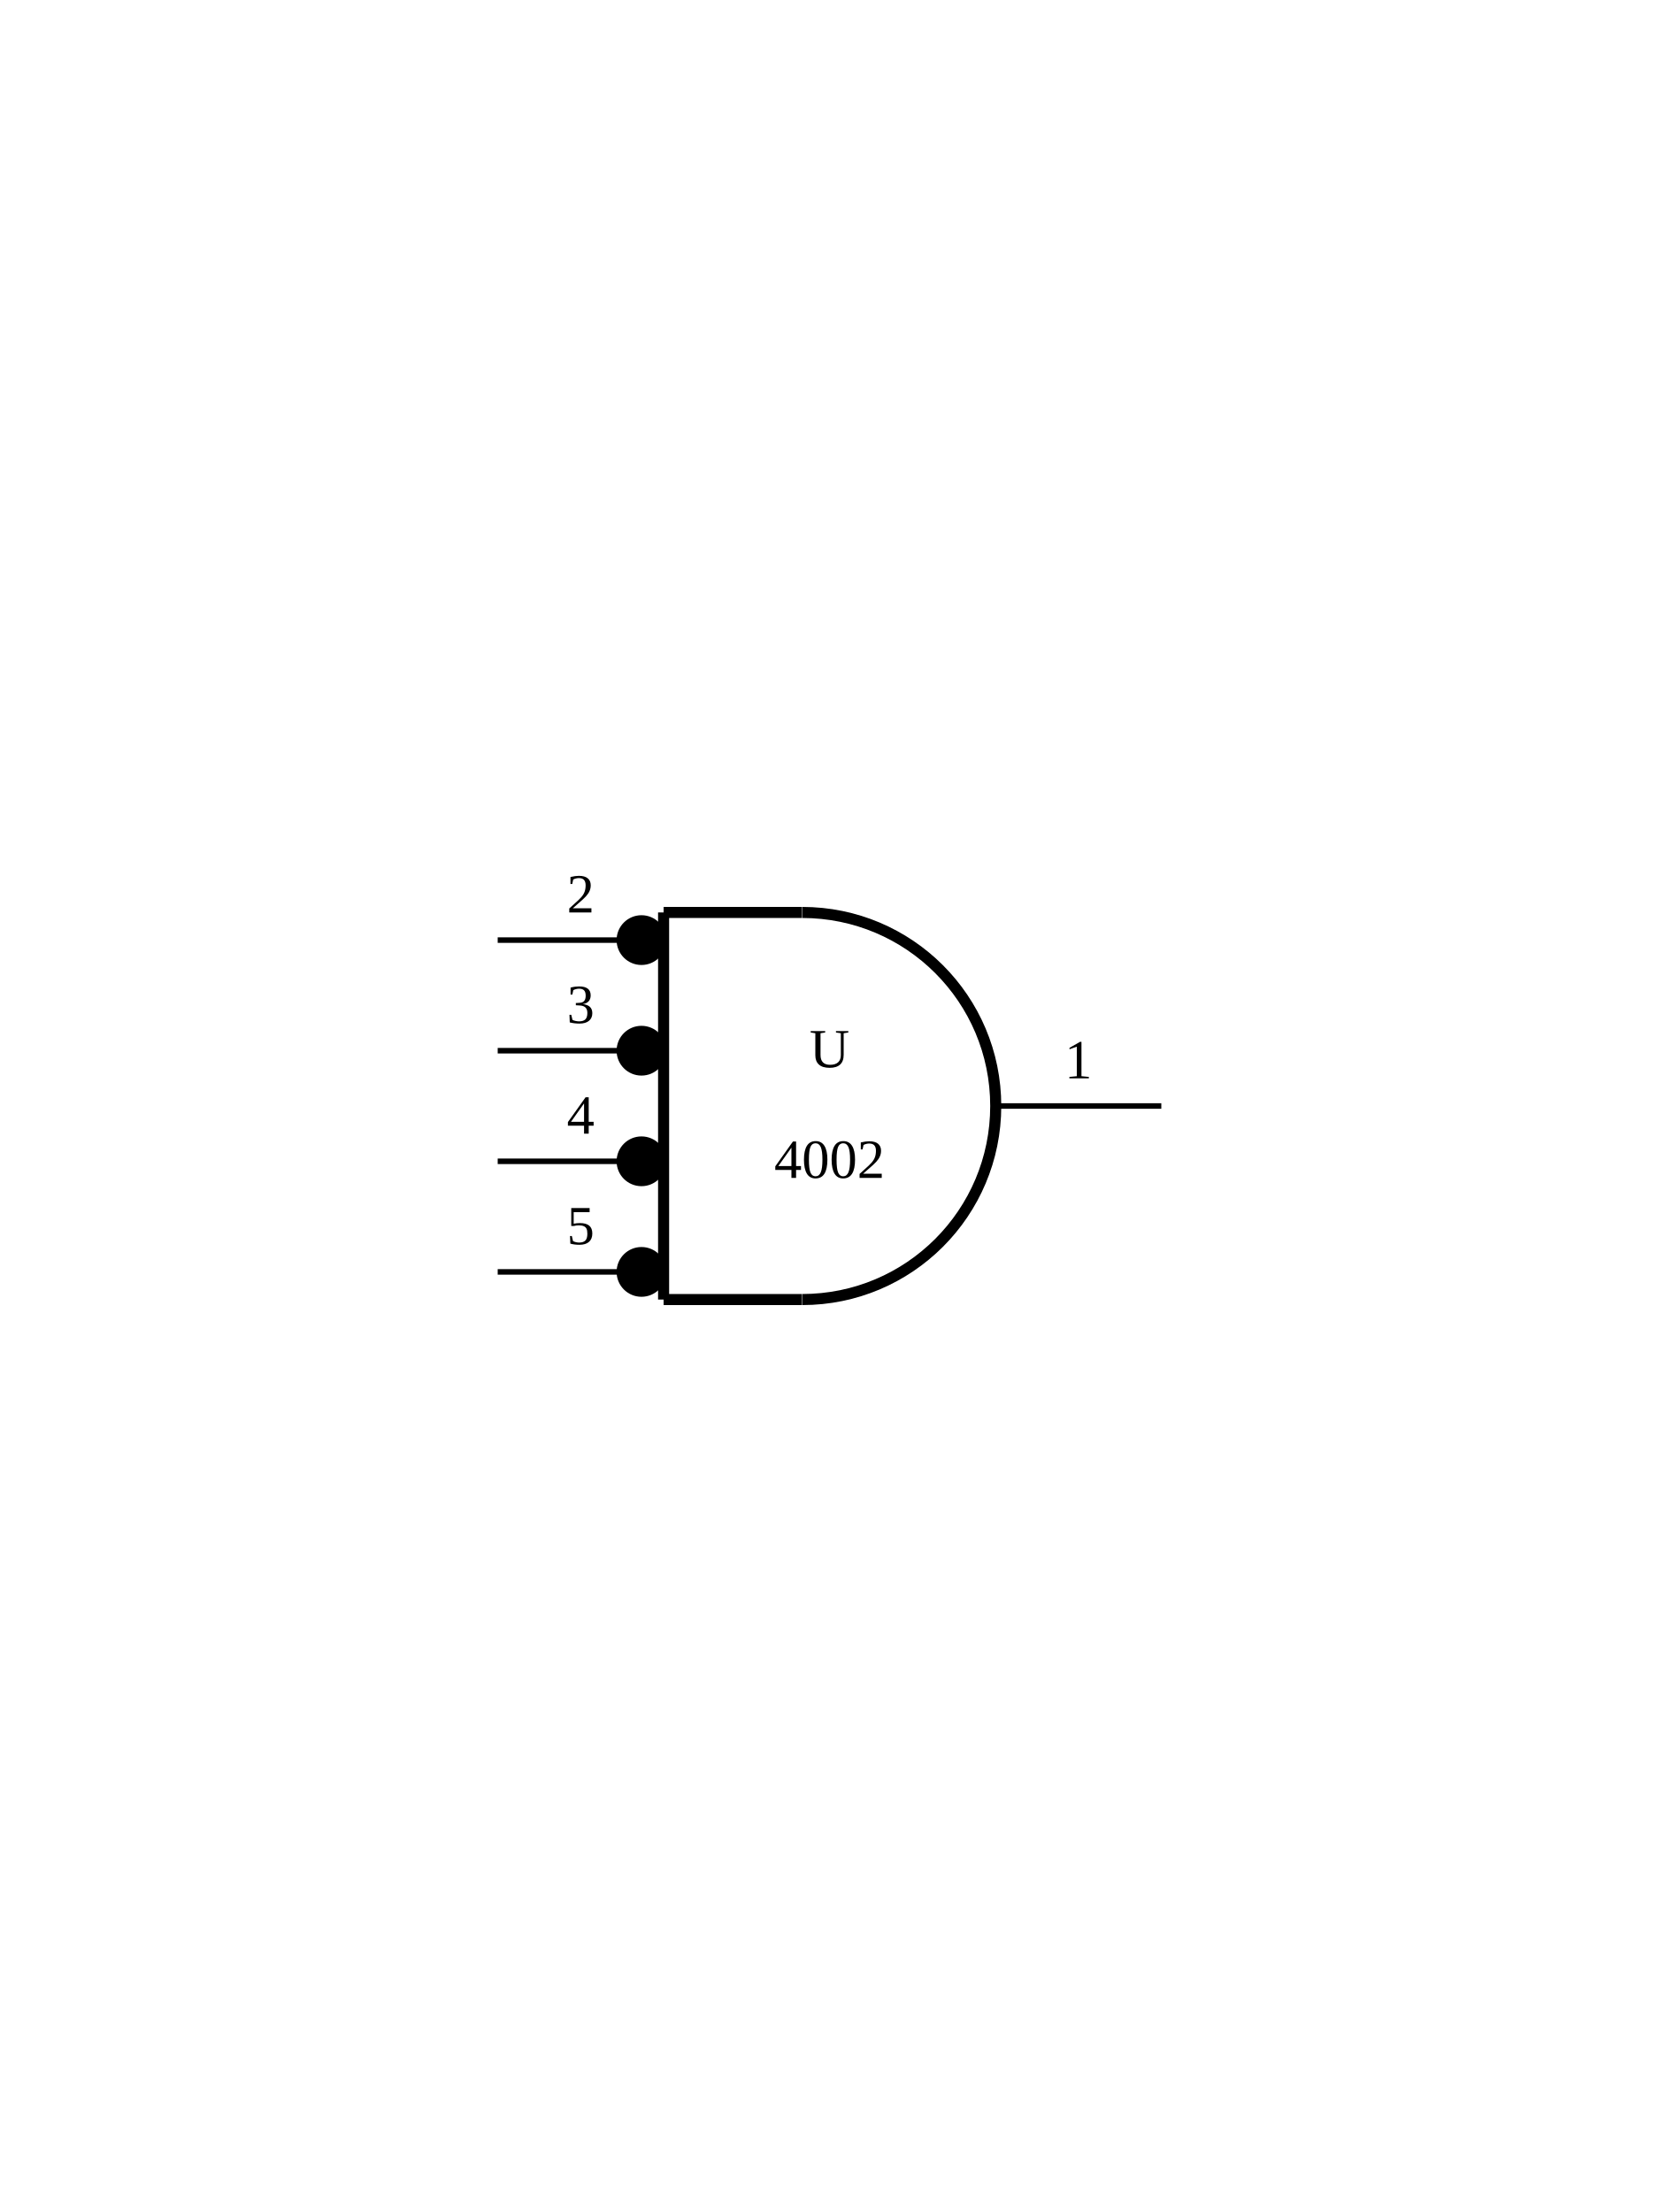
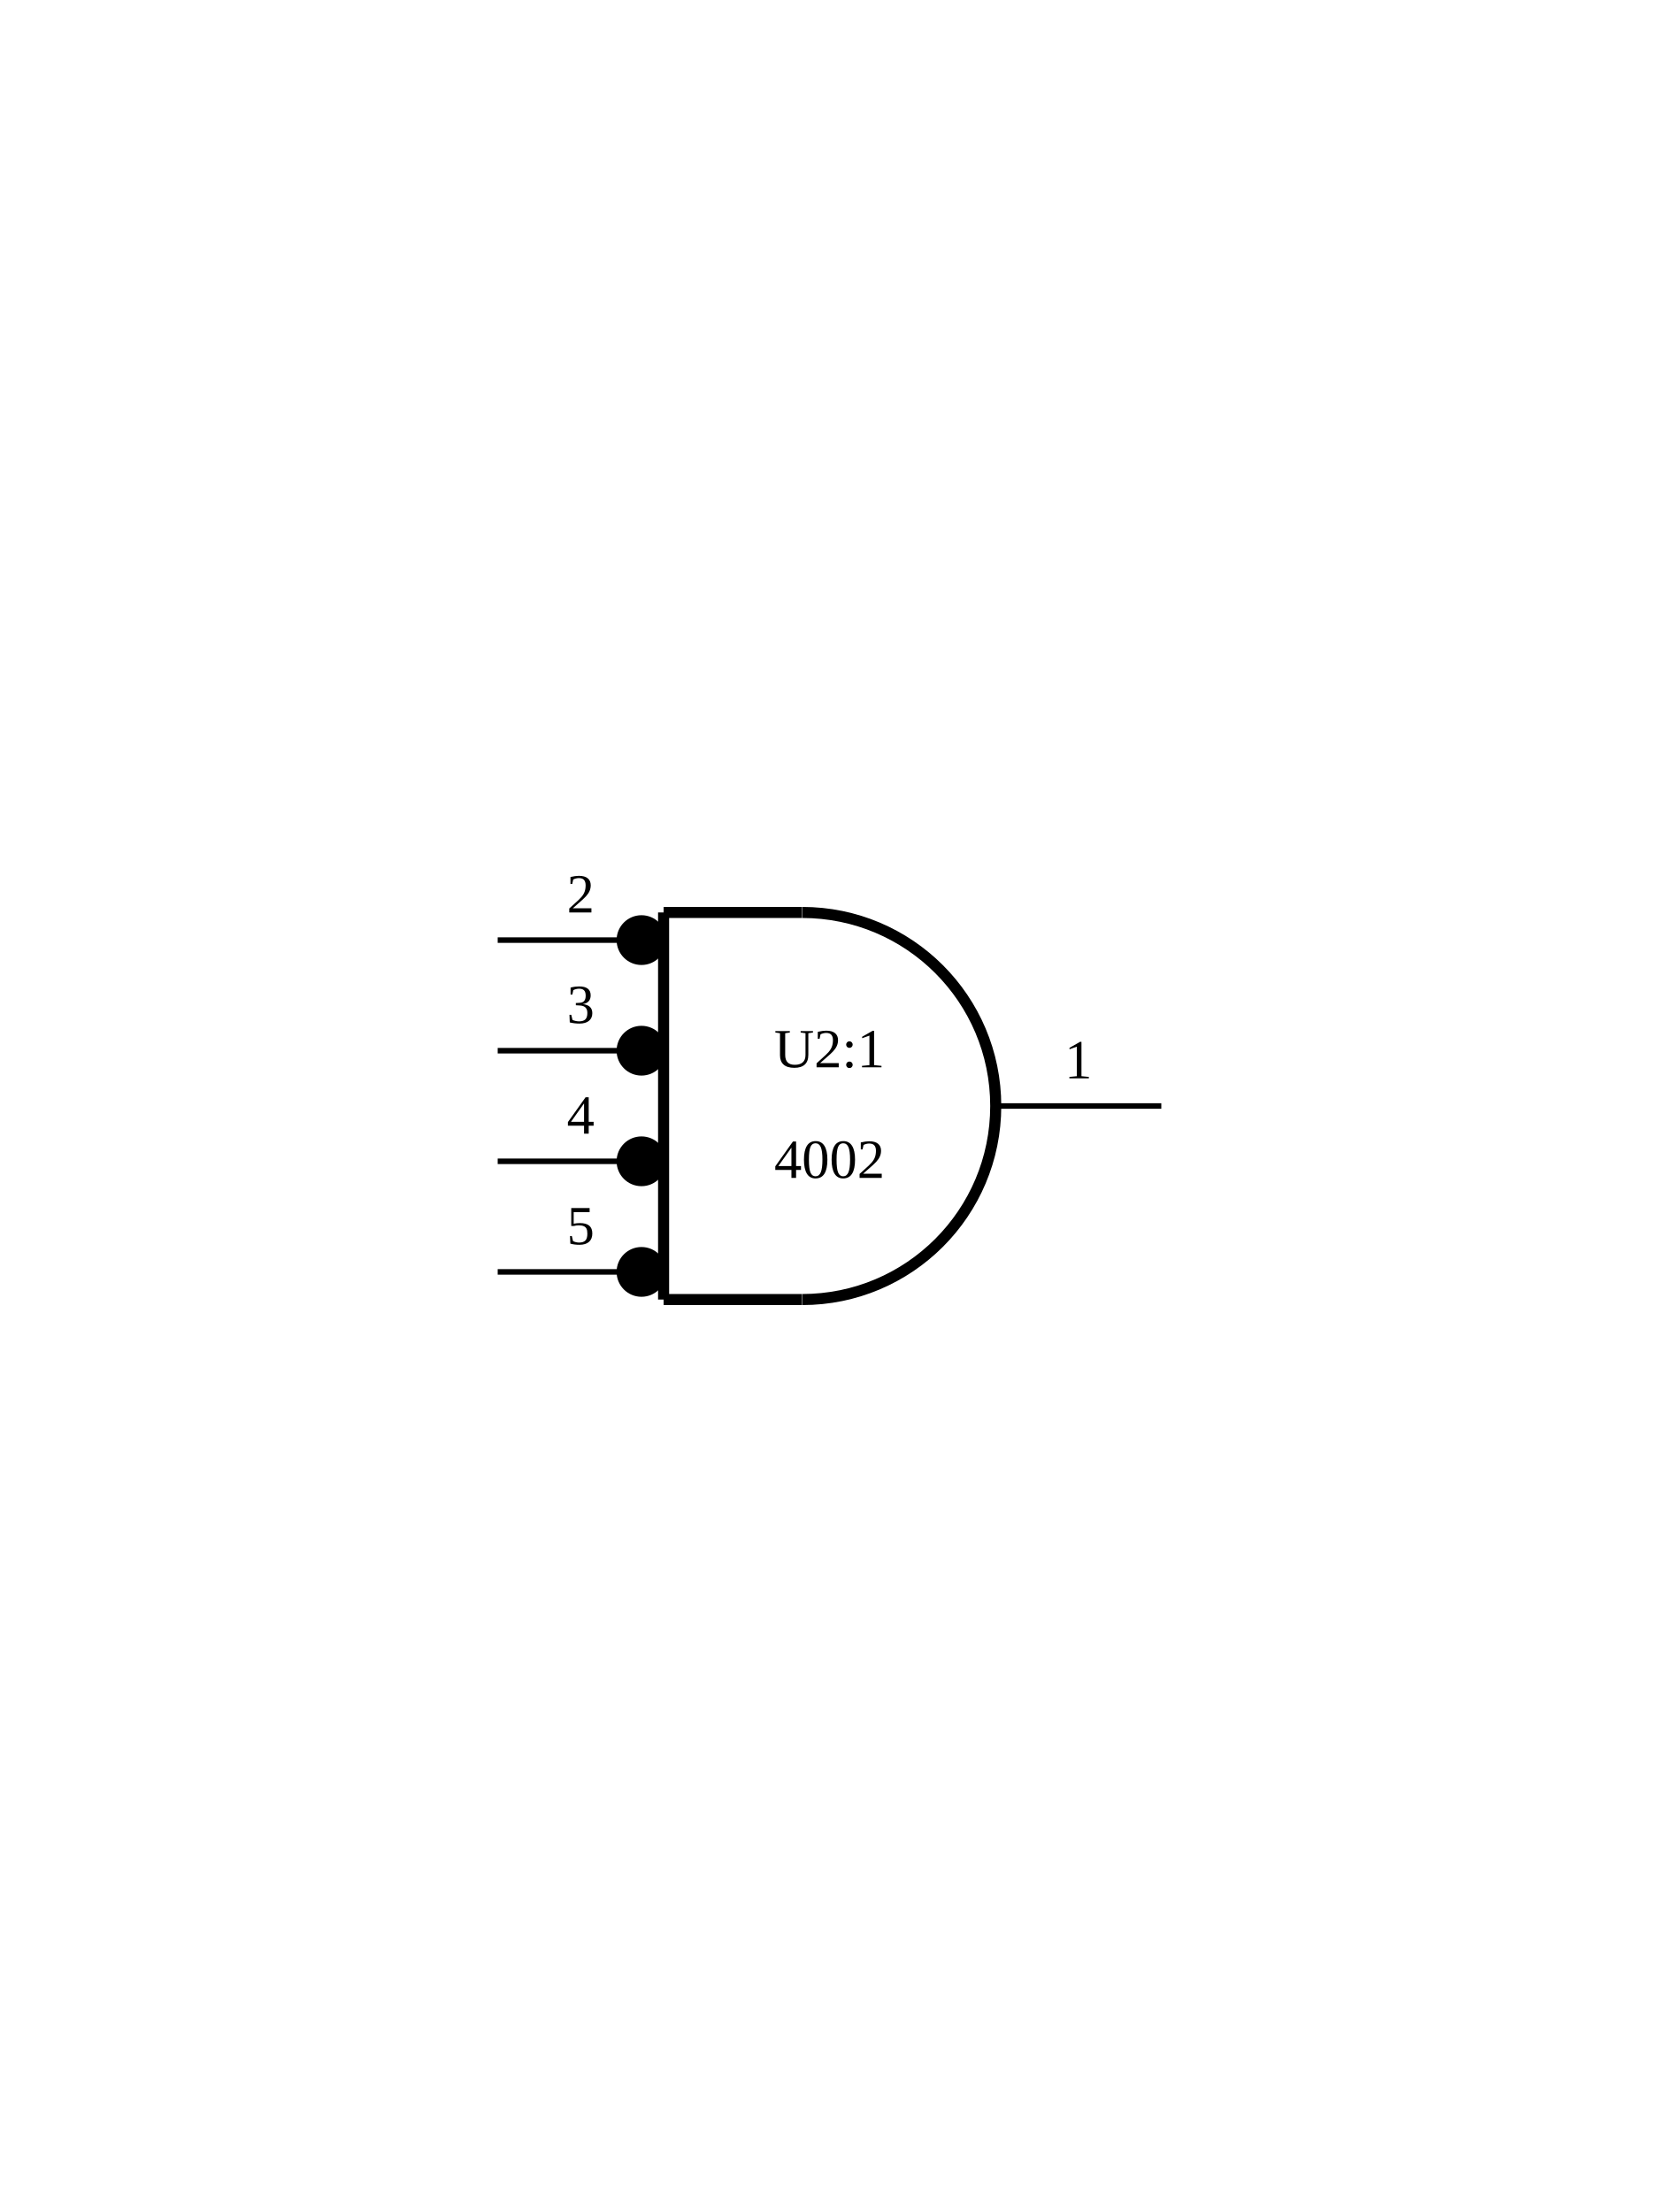
<svg xmlns="http://www.w3.org/2000/svg" width="150.0" height="200.0" viewBox="-750.0 -1000.0 1500 2000">
  <defs>
</defs>
-   <text x="0" y="-50" font-size="50.0" text-anchor="middle" transform="translate(0,15.0)">U</text>
+   <text x="0" y="-50" font-size="50.0" text-anchor="middle" transform="translate(0,15.0)">U2:1</text>
  <text x="0" y="50" font-size="50.0" text-anchor="middle" transform="translate(0,15.0)">4002</text>
  <path d="M-24.695,-175 A175,175,0,0,1,-24.695,175" stroke="black" stroke-width="10" fill-opacity="0" />
  <path d="M-150,-175 L-25,-175" stroke="black" stroke-width="10" />
  <path d="M-150,175 L-150,-175" stroke="black" stroke-width="10" />
  <path d="M-25,175 L-150,175" stroke="black" stroke-width="10" />
  <text x="225.0" y="-40" font-size="50.0" fill="black" text-anchor="middle" transform="translate(0,15.0)">1</text>
  <path d="M300,0 L150,0" stroke="black" stroke-width="5" />
  <circle cx="-170" cy="-150" r="20" stroke-width="5" stroke="black" fill="black" />
  <text x="-225.0" y="-190" font-size="50.0" fill="black" text-anchor="middle" transform="translate(0,15.0)">2</text>
  <path d="M-300,-150 L-150,-150" stroke="black" stroke-width="5" />
  <circle cx="-170" cy="-50" r="20" stroke-width="5" stroke="black" fill="black" />
  <text x="-225.0" y="-90" font-size="50.0" fill="black" text-anchor="middle" transform="translate(0,15.0)">3</text>
  <path d="M-300,-50 L-150,-50" stroke="black" stroke-width="5" />
  <circle cx="-170" cy="50" r="20" stroke-width="5" stroke="black" fill="black" />
  <text x="-225.0" y="10" font-size="50.0" fill="black" text-anchor="middle" transform="translate(0,15.0)">4</text>
  <path d="M-300,50 L-150,50" stroke="black" stroke-width="5" />
  <circle cx="-170" cy="150" r="20" stroke-width="5" stroke="black" fill="black" />
  <text x="-225.0" y="110" font-size="50.0" fill="black" text-anchor="middle" transform="translate(0,15.0)">5</text>
  <path d="M-300,150 L-150,150" stroke="black" stroke-width="5" />
</svg>
